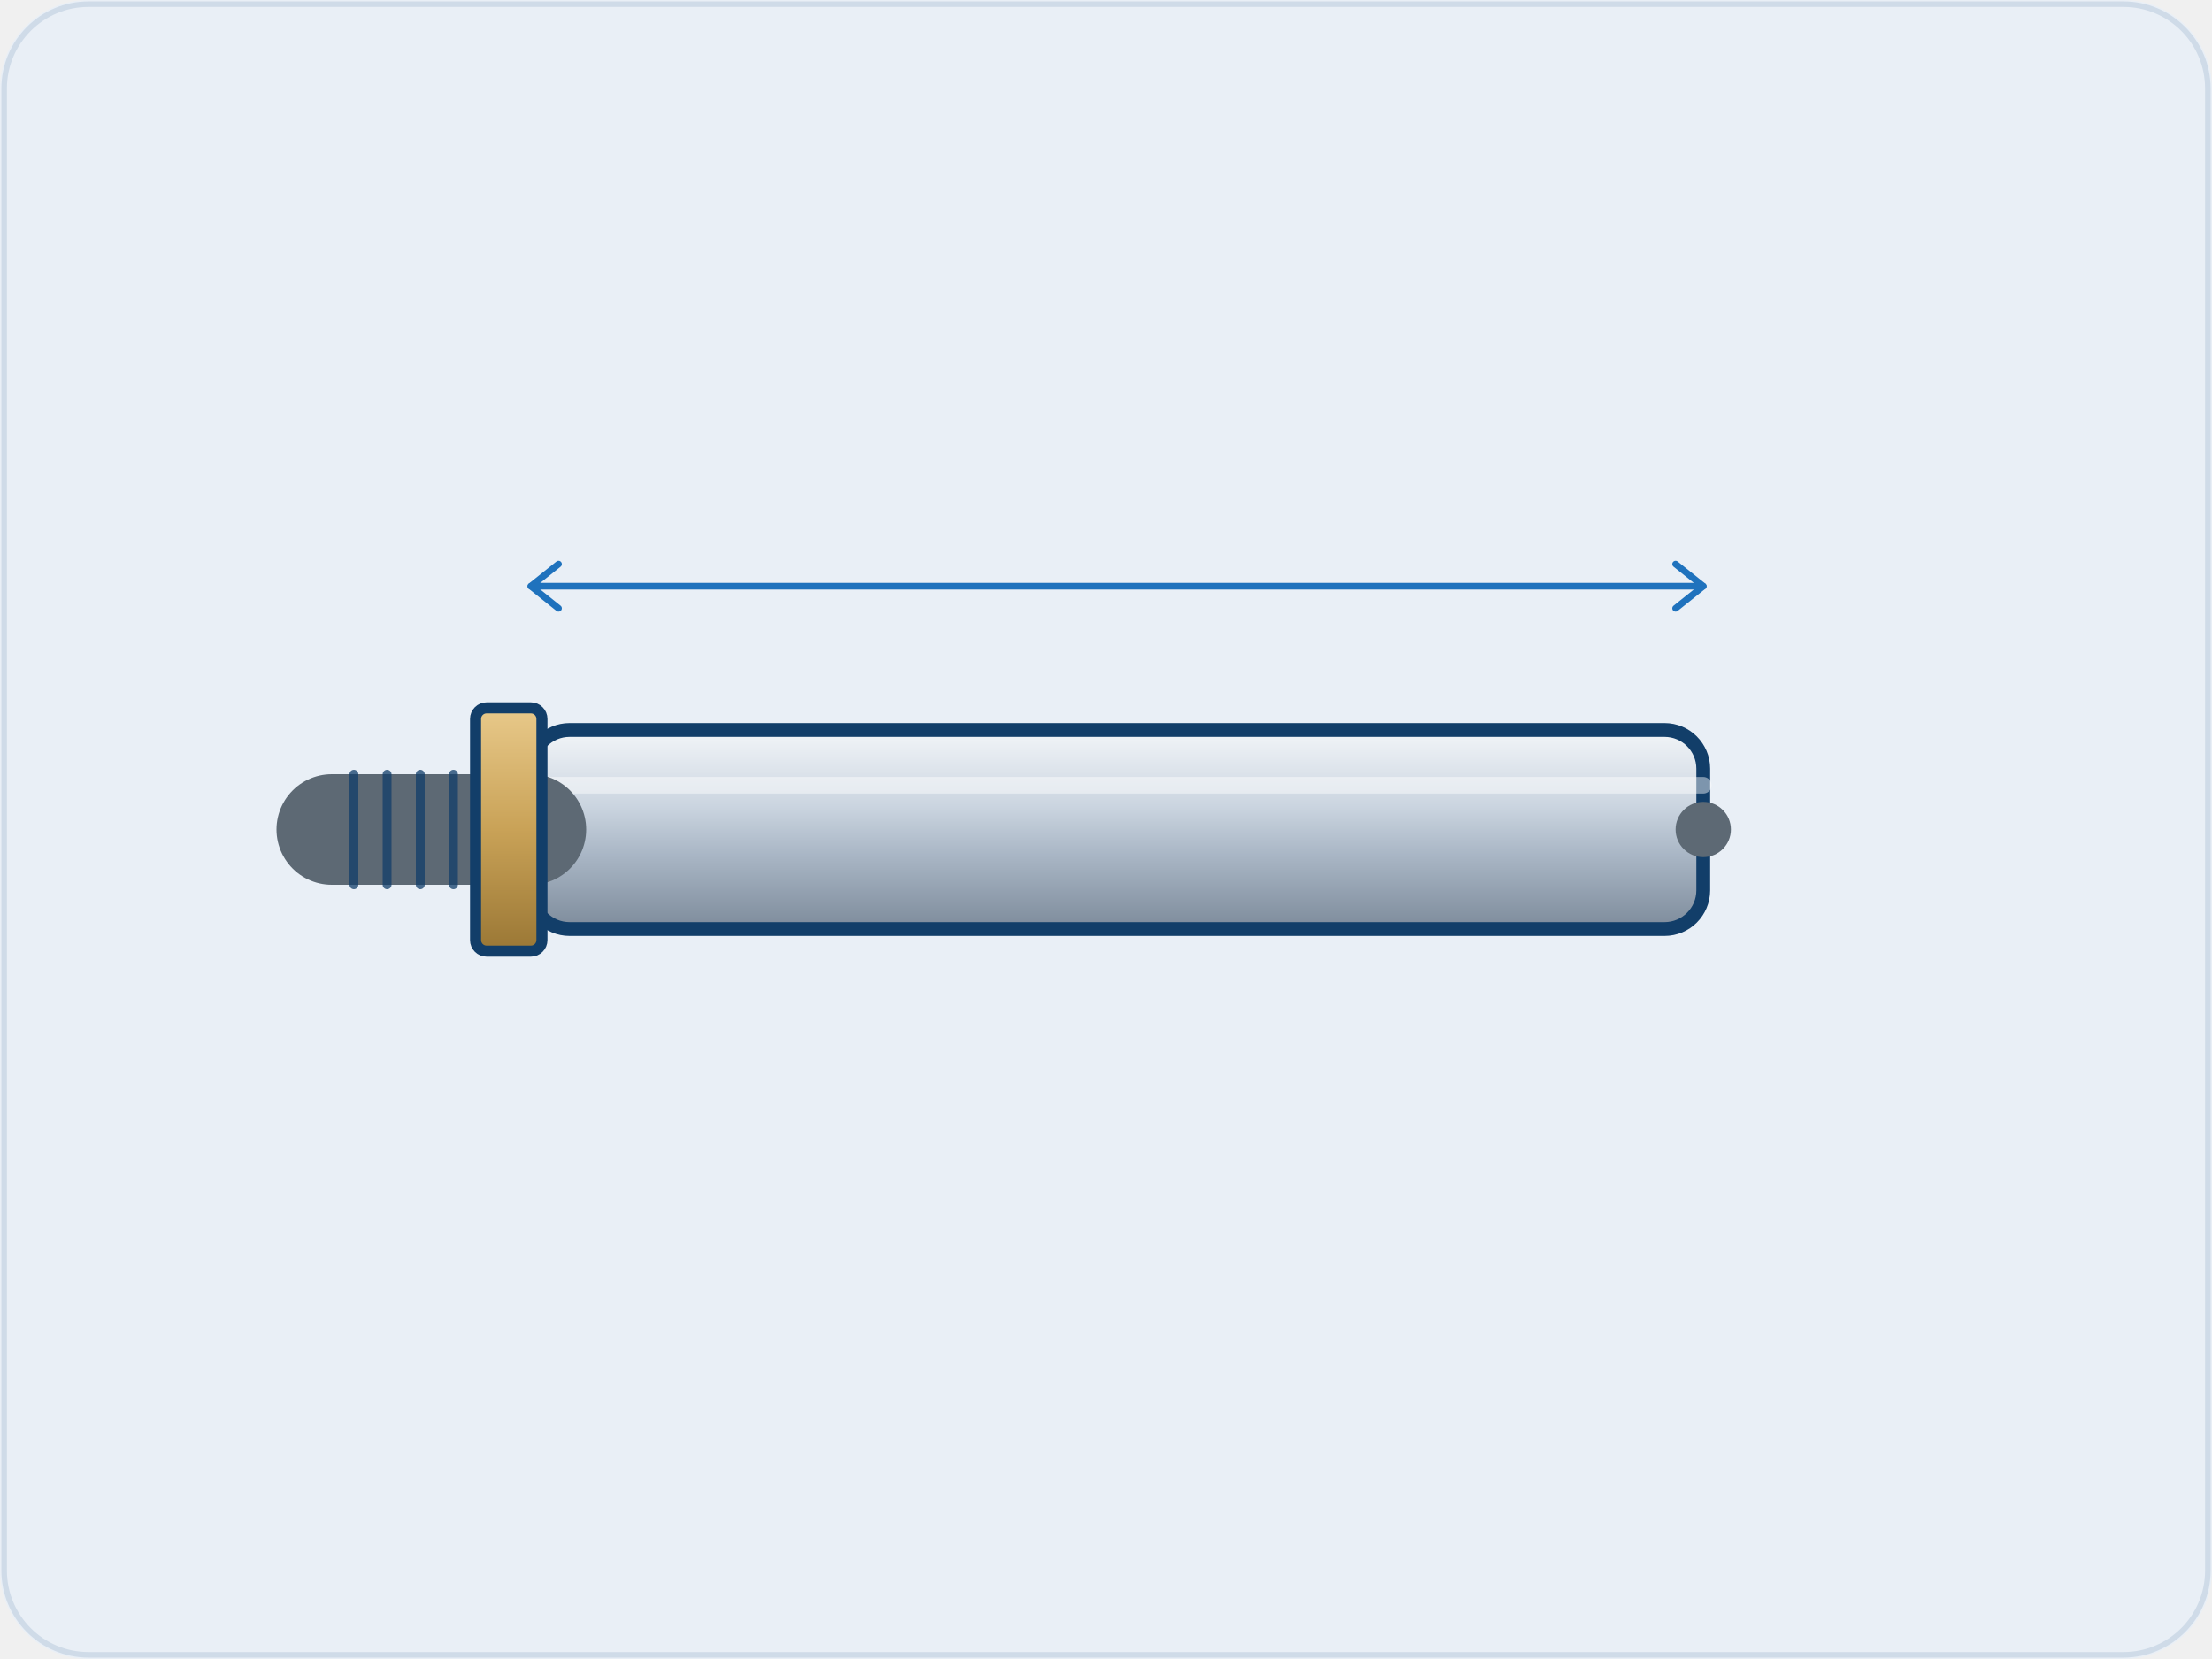
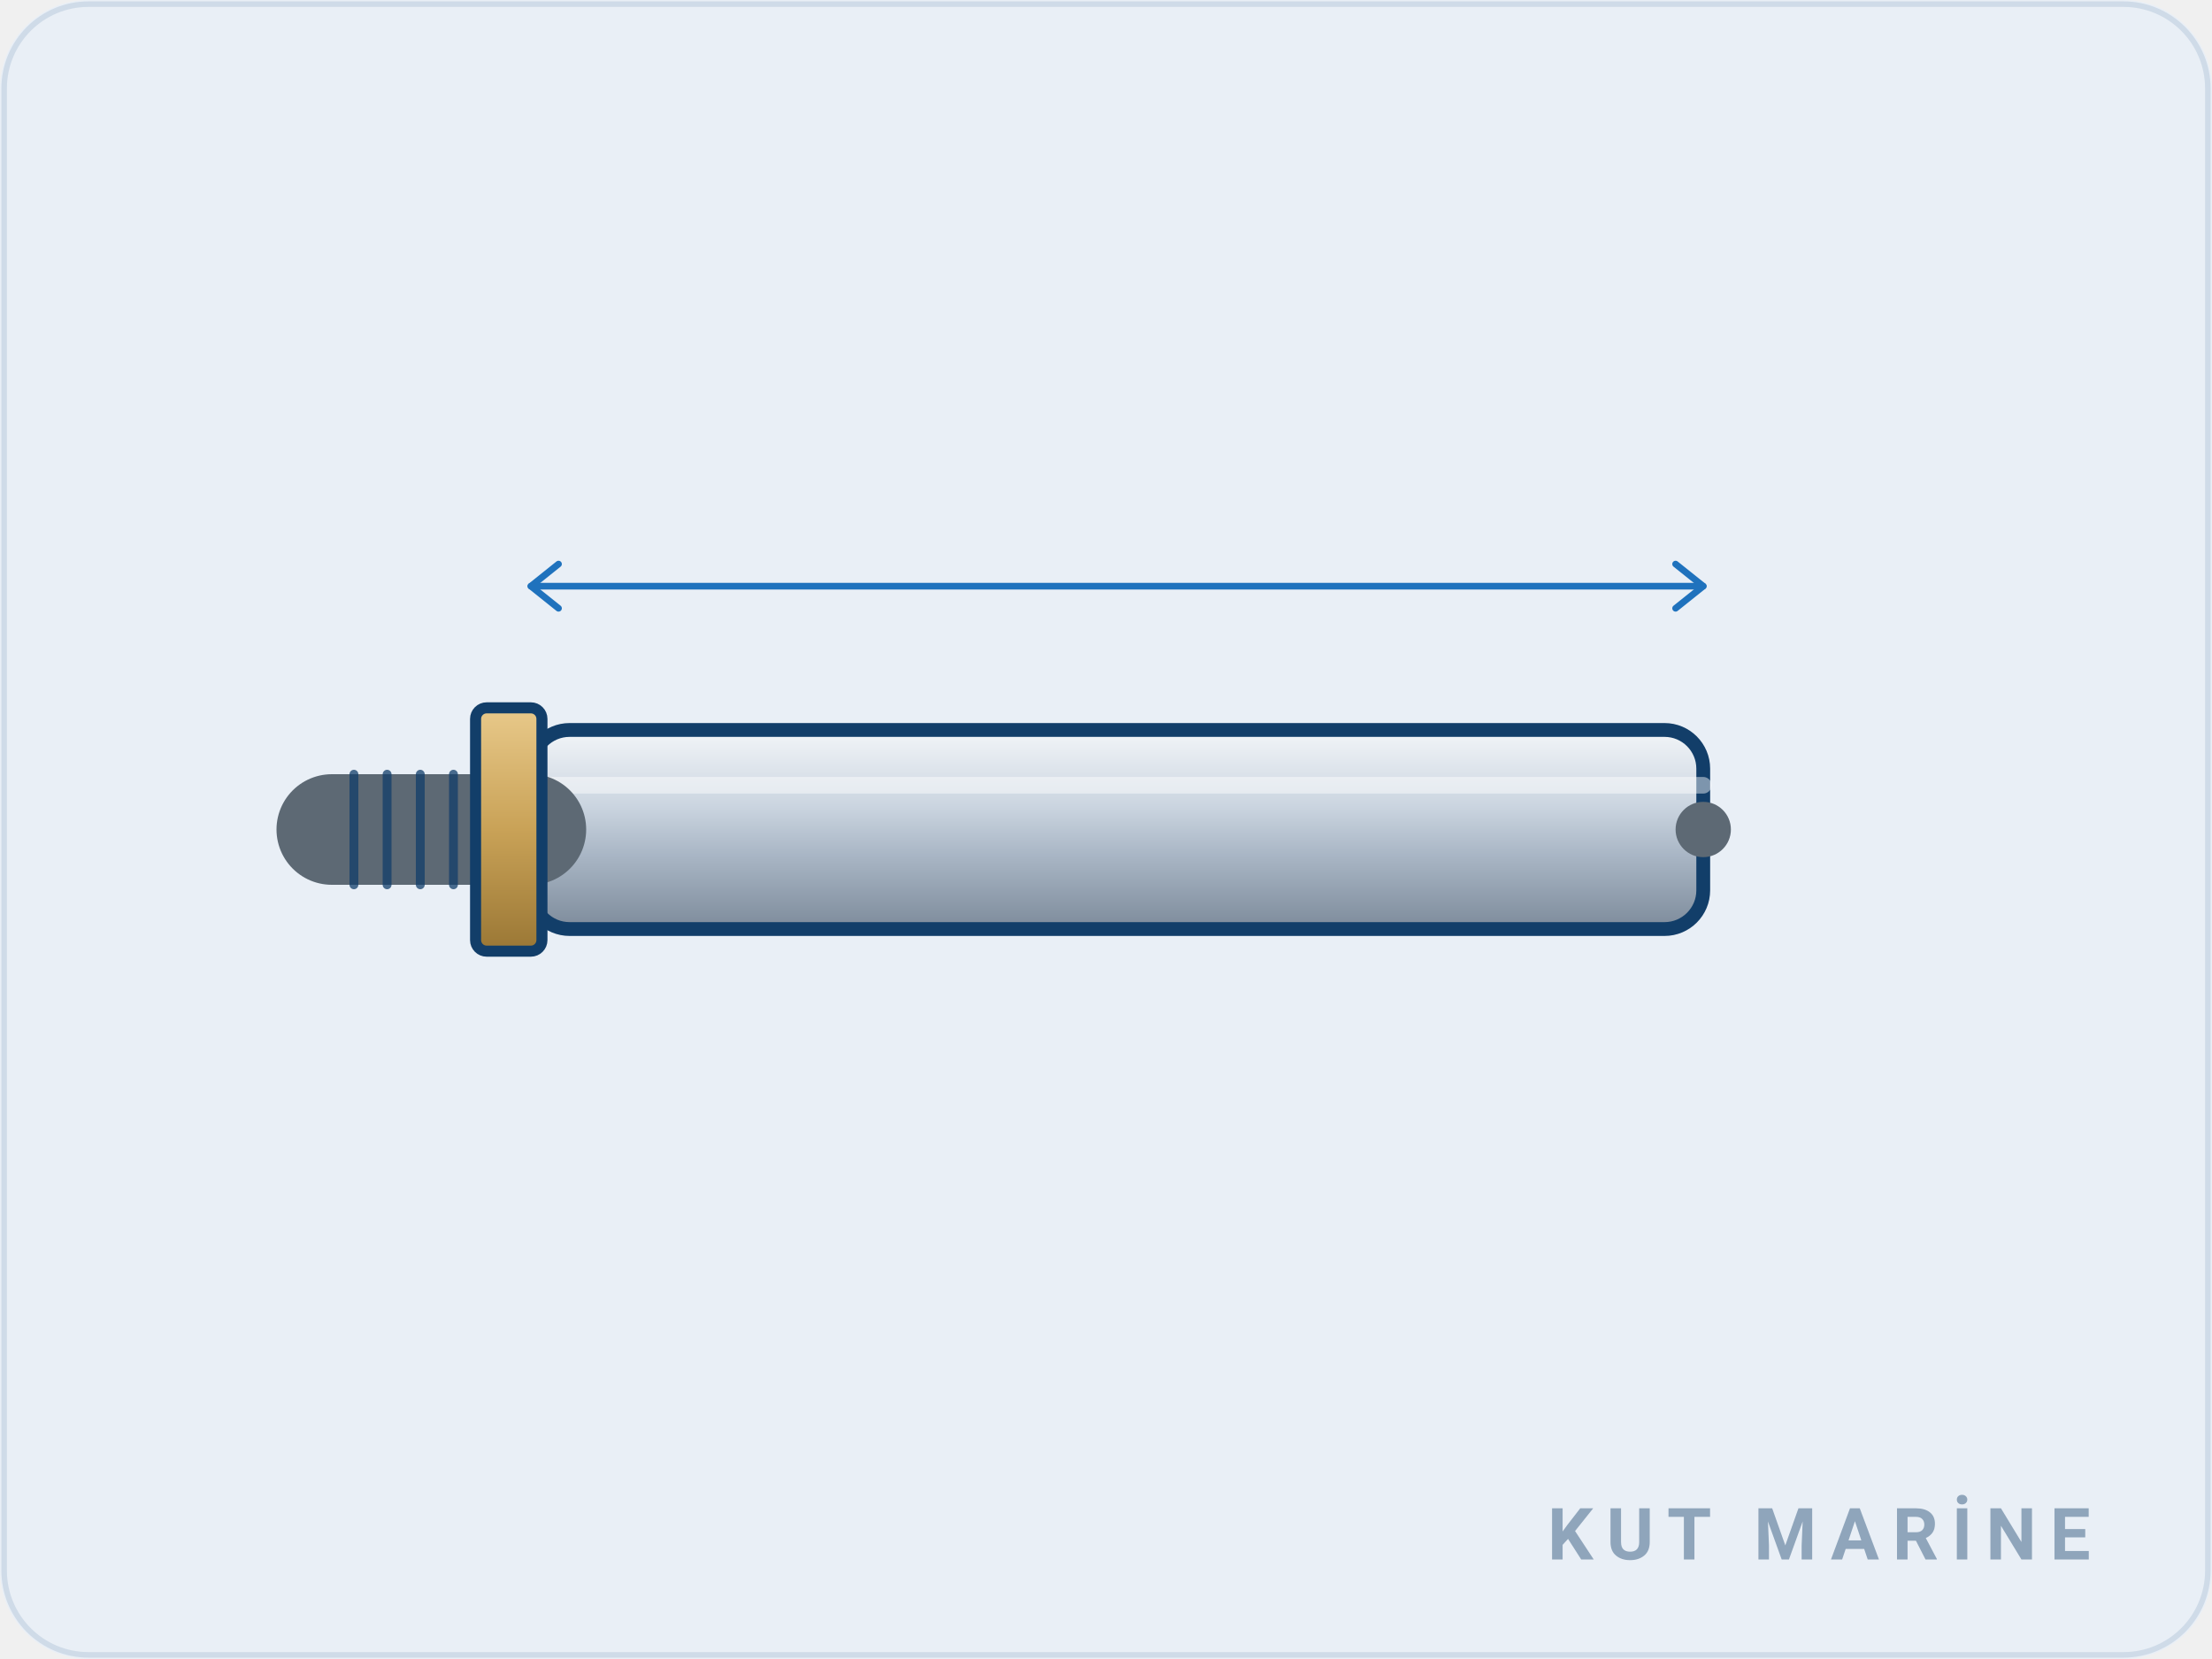
<svg xmlns="http://www.w3.org/2000/svg" viewBox="0 0 400 300" width="400" height="300" role="img" aria-labelledby="t d">
  <defs>
    <linearGradient id="metal" x1="0" y1="0" x2="0" y2="1">
      <stop offset="0" stop-color="#f2f5f8" />
      <stop offset=".38" stop-color="#cbd5e0" />
      <stop offset=".62" stop-color="#aab7c6" />
      <stop offset="1" stop-color="#7d8b9b" />
    </linearGradient>
    <linearGradient id="metalV" x1="0" y1="0" x2="1" y2="0">
      <stop offset="0" stop-color="#8f9dac" />
      <stop offset=".3" stop-color="#dbe2ea" />
      <stop offset=".6" stop-color="#b4c0cd" />
      <stop offset="1" stop-color="#808e9e" />
    </linearGradient>
    <linearGradient id="lead" x1="0" y1="0" x2="0" y2="1">
      <stop offset="0" stop-color="#9aa4ae" />
      <stop offset=".45" stop-color="#6d7883" />
      <stop offset="1" stop-color="#48515b" />
    </linearGradient>
    <linearGradient id="brass" x1="0" y1="0" x2="0" y2="1">
      <stop offset="0" stop-color="#e8c98a" />
      <stop offset=".5" stop-color="#c9a257" />
      <stop offset="1" stop-color="#9a7735" />
    </linearGradient>
    <linearGradient id="sea" x1="0" y1="0" x2="0" y2="1">
      <stop offset="0" stop-color="#bfe0f5" />
      <stop offset="1" stop-color="#5f9fd0" />
    </linearGradient>
  </defs>
  <rect width="400" height="300" rx="16" fill="#e9eff6" />
  <rect x=".75" y=".75" width="398.5" height="298.5" rx="15.25" fill="none" stroke="#cfdbe8" />
  <g stroke-linejoin="round" stroke-linecap="round">
    <rect x="96" y="132" width="212" height="36" rx="7" fill="url(#metal)" stroke="#123e69" stroke-width="2.5" />
    <path d="M96 142h212" stroke="#fff" stroke-width="3" opacity=".45" />
    <path d="M60 150h36" stroke="#5d6974" stroke-width="20" />
    <g stroke="#123e69" stroke-width="1.6" opacity=".75">
      <path d="M64 140v20M70 140v20M76 140v20M82 140v20M88 140v20" />
    </g>
    <rect x="86" y="128" width="12" height="44" rx="2" fill="url(#brass)" stroke="#123e69" stroke-width="2" />
    <circle cx="308" cy="150" r="5" fill="#5d6974" />
    <g stroke="#1f72bd" stroke-width="1.2" fill="none">
      <path d="M96 106L308 106" />
      <path d="M101 102L96 106L101 110M303 102L308 106L303 110" />
    </g>
  </g>
+   <text x="378" y="282" fill="#123e69" opacity=".42" font-family="system-ui,-apple-system,Segoe UI,Roboto,sans-serif" font-size="13" font-weight="600" letter-spacing="2.4" text-anchor="end">KUT MARİNE</text>
</svg>
